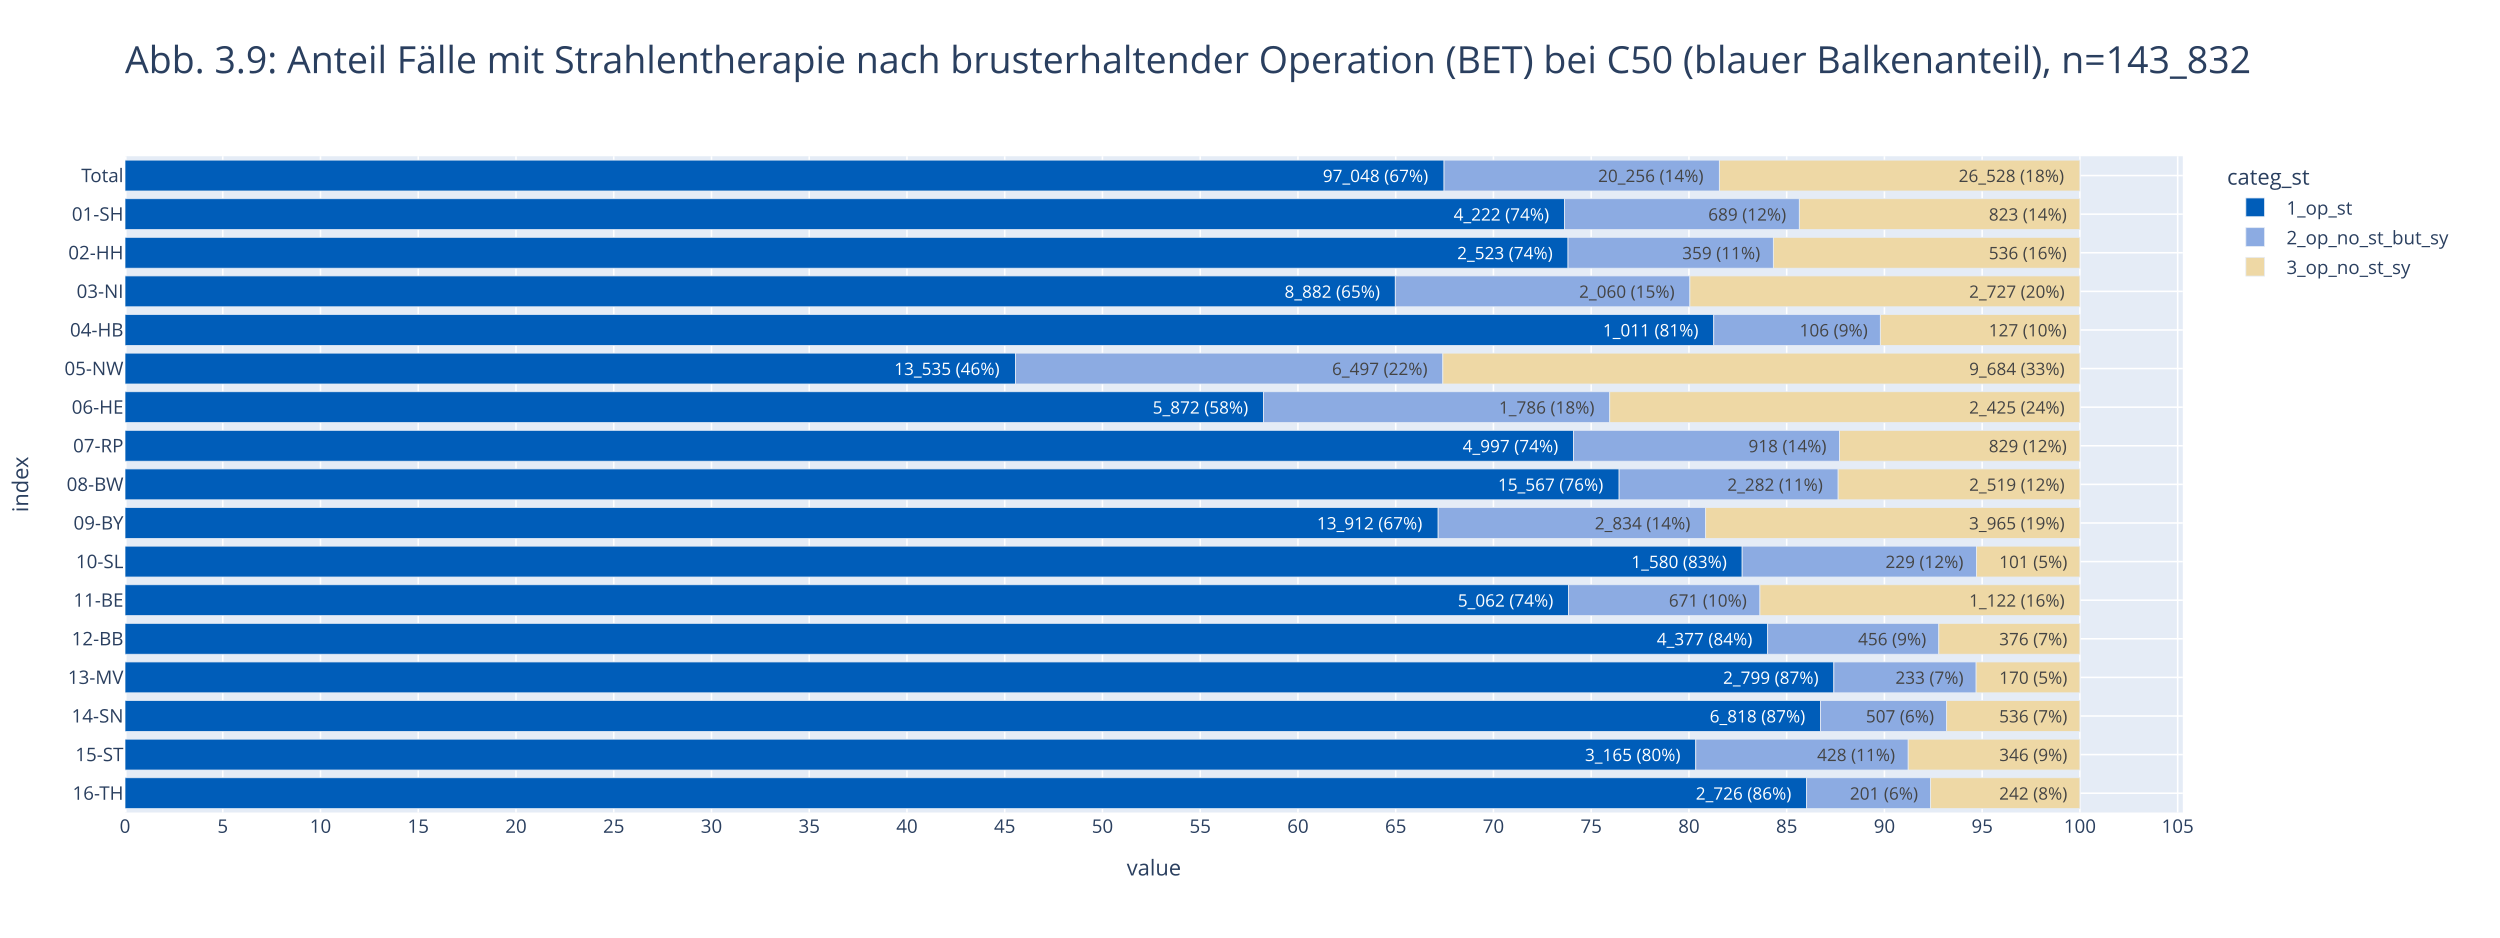
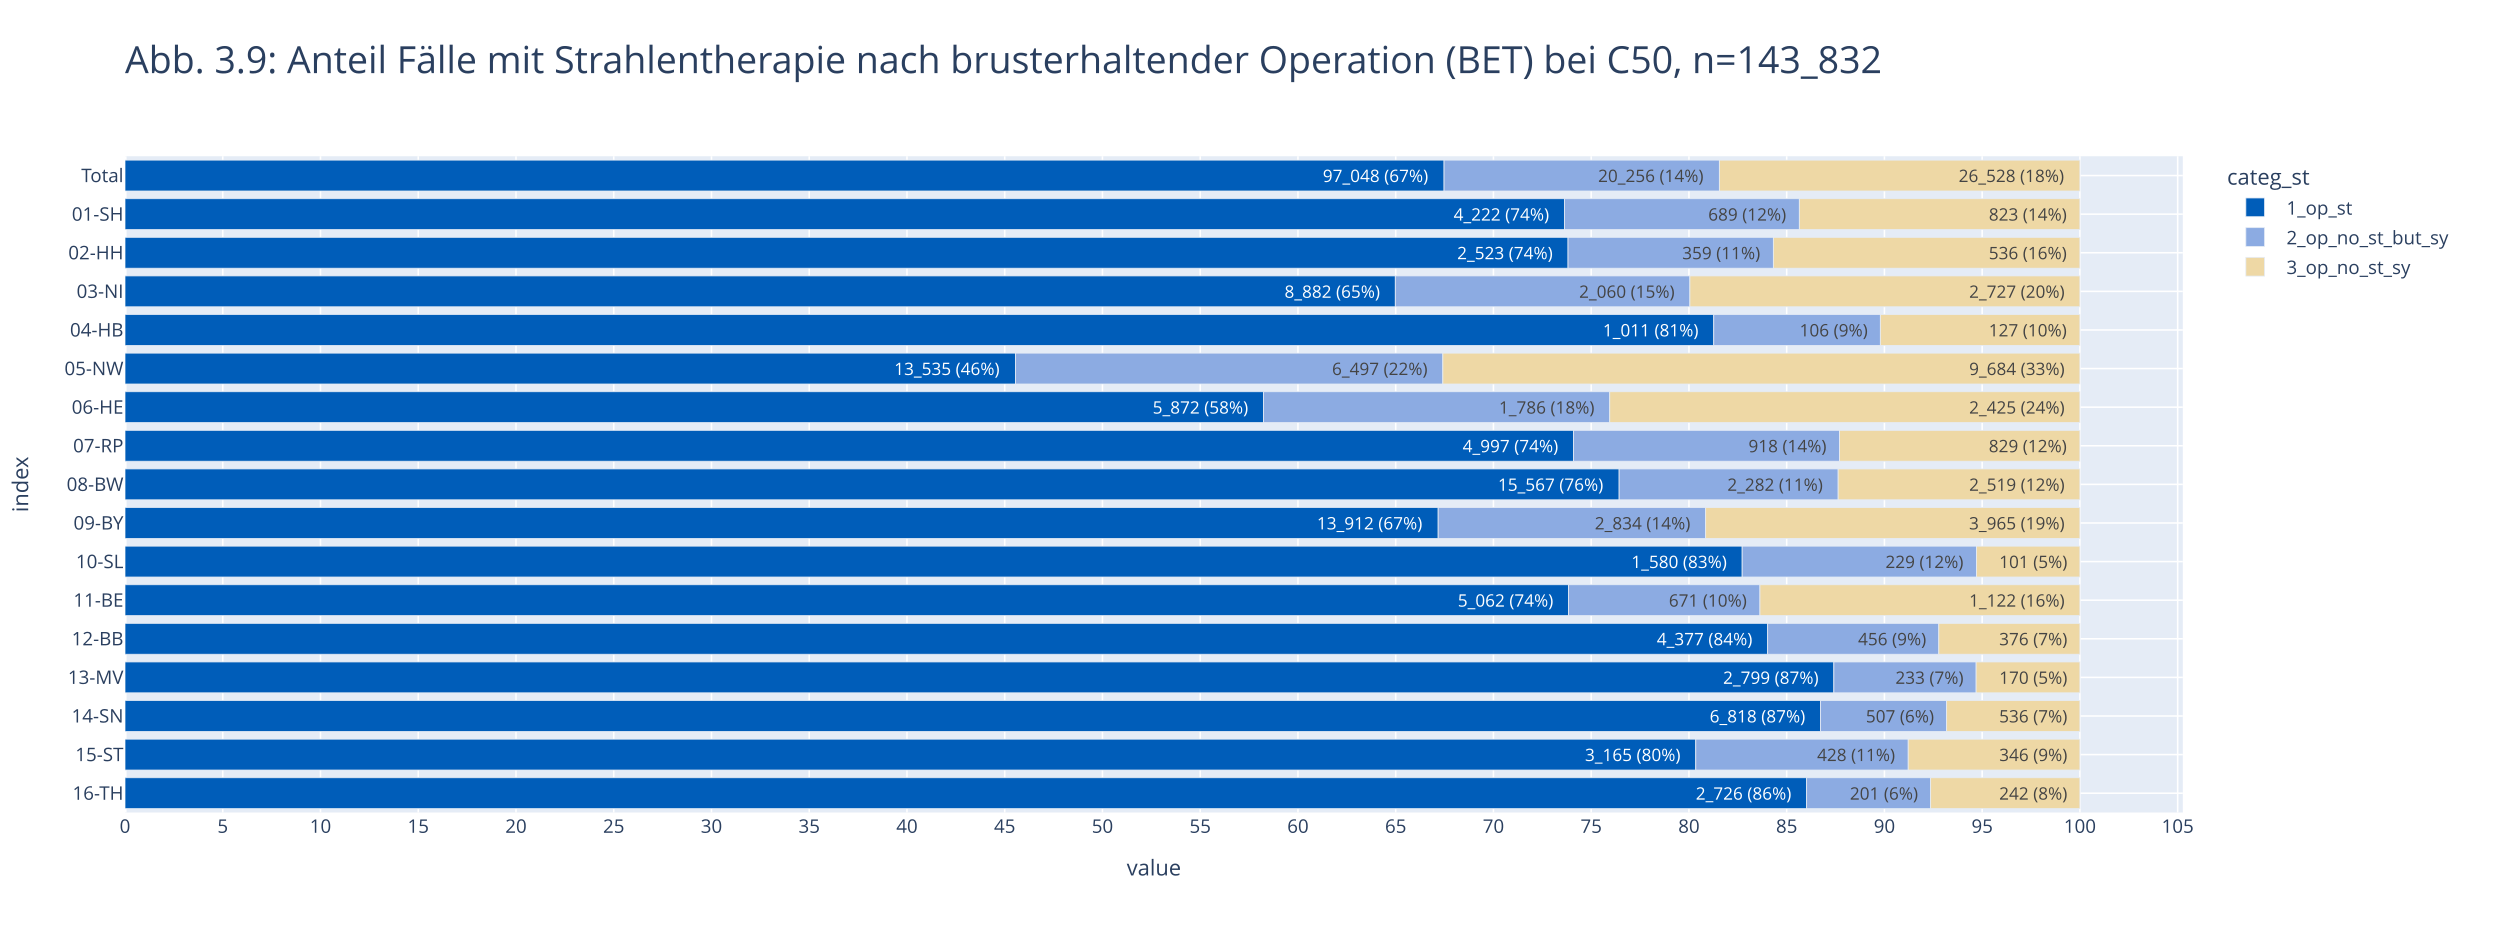
<svg xmlns="http://www.w3.org/2000/svg" class="main-svg" width="1600" height="600" style="" viewBox="0 0 1600 600">
  <rect x="0" y="0" width="1600" height="600" style="fill: rgb(255, 255, 255); fill-opacity: 1;" />
-   <defs id="defs-b7be01">
+   <defs id="defs-cc01ae">
    <g class="clips">
-       <clipPath id="clipb7be01xyplot" class="plotclip">
+       <clipPath id="clipcc01aexyplot" class="plotclip">
        <rect width="1317" height="420" />
      </clipPath>
-       <clipPath class="axesclip" id="clipb7be01x">
+       <clipPath class="axesclip" id="clipcc01aex">
        <rect x="80" y="0" width="1317" height="600" />
      </clipPath>
-       <clipPath class="axesclip" id="clipb7be01y">
+       <clipPath class="axesclip" id="clipcc01aey">
        <rect x="0" y="100" width="1600" height="420" />
      </clipPath>
-       <clipPath class="axesclip" id="clipb7be01xy">
+       <clipPath class="axesclip" id="clipcc01aexy">
        <rect x="80" y="100" width="1317" height="420" />
      </clipPath>
    </g>
    <g class="gradients" />
    <g class="patterns" />
  </defs>
  <g class="bglayer">
    <rect class="bg" x="80" y="100" width="1317" height="420" style="fill: rgb(229, 236, 246); fill-opacity: 1; stroke-width: 0;" />
  </g>
  <g class="layer-below">
    <g class="imagelayer" />
    <g class="shapelayer" />
  </g>
  <g class="cartesianlayer">
    <g class="subplot xy">
      <g class="layer-subplot">
        <g class="shapelayer" />
        <g class="imagelayer" />
      </g>
      <g class="minor-gridlayer">
        <g class="x" />
        <g class="y" />
      </g>
      <g class="gridlayer">
        <g class="x">
          <path class="xgrid crisp" transform="translate(142.56,0)" d="M0,100v420" style="stroke: rgb(255, 255, 255); stroke-opacity: 1; stroke-width: 1px;" />
          <path class="xgrid crisp" transform="translate(205.11,0)" d="M0,100v420" style="stroke: rgb(255, 255, 255); stroke-opacity: 1; stroke-width: 1px;" />
          <path class="xgrid crisp" transform="translate(267.67,0)" d="M0,100v420" style="stroke: rgb(255, 255, 255); stroke-opacity: 1; stroke-width: 1px;" />
          <path class="xgrid crisp" transform="translate(330.23,0)" d="M0,100v420" style="stroke: rgb(255, 255, 255); stroke-opacity: 1; stroke-width: 1px;" />
          <path class="xgrid crisp" transform="translate(392.79,0)" d="M0,100v420" style="stroke: rgb(255, 255, 255); stroke-opacity: 1; stroke-width: 1px;" />
          <path class="xgrid crisp" transform="translate(455.34,0)" d="M0,100v420" style="stroke: rgb(255, 255, 255); stroke-opacity: 1; stroke-width: 1px;" />
          <path class="xgrid crisp" transform="translate(517.9,0)" d="M0,100v420" style="stroke: rgb(255, 255, 255); stroke-opacity: 1; stroke-width: 1px;" />
          <path class="xgrid crisp" transform="translate(580.46,0)" d="M0,100v420" style="stroke: rgb(255, 255, 255); stroke-opacity: 1; stroke-width: 1px;" />
          <path class="xgrid crisp" transform="translate(643.02,0)" d="M0,100v420" style="stroke: rgb(255, 255, 255); stroke-opacity: 1; stroke-width: 1px;" />
          <path class="xgrid crisp" transform="translate(705.57,0)" d="M0,100v420" style="stroke: rgb(255, 255, 255); stroke-opacity: 1; stroke-width: 1px;" />
          <path class="xgrid crisp" transform="translate(768.13,0)" d="M0,100v420" style="stroke: rgb(255, 255, 255); stroke-opacity: 1; stroke-width: 1px;" />
          <path class="xgrid crisp" transform="translate(830.69,0)" d="M0,100v420" style="stroke: rgb(255, 255, 255); stroke-opacity: 1; stroke-width: 1px;" />
          <path class="xgrid crisp" transform="translate(893.25,0)" d="M0,100v420" style="stroke: rgb(255, 255, 255); stroke-opacity: 1; stroke-width: 1px;" />
          <path class="xgrid crisp" transform="translate(955.8,0)" d="M0,100v420" style="stroke: rgb(255, 255, 255); stroke-opacity: 1; stroke-width: 1px;" />
          <path class="xgrid crisp" transform="translate(1018.36,0)" d="M0,100v420" style="stroke: rgb(255, 255, 255); stroke-opacity: 1; stroke-width: 1px;" />
          <path class="xgrid crisp" transform="translate(1080.92,0)" d="M0,100v420" style="stroke: rgb(255, 255, 255); stroke-opacity: 1; stroke-width: 1px;" />
          <path class="xgrid crisp" transform="translate(1143.48,0)" d="M0,100v420" style="stroke: rgb(255, 255, 255); stroke-opacity: 1; stroke-width: 1px;" />
          <path class="xgrid crisp" transform="translate(1206.03,0)" d="M0,100v420" style="stroke: rgb(255, 255, 255); stroke-opacity: 1; stroke-width: 1px;" />
          <path class="xgrid crisp" transform="translate(1268.59,0)" d="M0,100v420" style="stroke: rgb(255, 255, 255); stroke-opacity: 1; stroke-width: 1px;" />
          <path class="xgrid crisp" transform="translate(1331.15,0)" d="M0,100v420" style="stroke: rgb(255, 255, 255); stroke-opacity: 1; stroke-width: 1px;" />
          <path class="xgrid crisp" transform="translate(1393.71,0)" d="M0,100v420" style="stroke: rgb(255, 255, 255); stroke-opacity: 1; stroke-width: 1px;" />
        </g>
        <g class="y">
          <path class="ygrid crisp" transform="translate(0,507.65)" d="M80,0h1317" style="stroke: rgb(255, 255, 255); stroke-opacity: 1; stroke-width: 1px;" />
          <path class="ygrid crisp" transform="translate(0,482.94)" d="M80,0h1317" style="stroke: rgb(255, 255, 255); stroke-opacity: 1; stroke-width: 1px;" />
          <path class="ygrid crisp" transform="translate(0,458.24)" d="M80,0h1317" style="stroke: rgb(255, 255, 255); stroke-opacity: 1; stroke-width: 1px;" />
          <path class="ygrid crisp" transform="translate(0,433.53)" d="M80,0h1317" style="stroke: rgb(255, 255, 255); stroke-opacity: 1; stroke-width: 1px;" />
          <path class="ygrid crisp" transform="translate(0,408.82)" d="M80,0h1317" style="stroke: rgb(255, 255, 255); stroke-opacity: 1; stroke-width: 1px;" />
          <path class="ygrid crisp" transform="translate(0,384.12)" d="M80,0h1317" style="stroke: rgb(255, 255, 255); stroke-opacity: 1; stroke-width: 1px;" />
          <path class="ygrid crisp" transform="translate(0,359.41)" d="M80,0h1317" style="stroke: rgb(255, 255, 255); stroke-opacity: 1; stroke-width: 1px;" />
          <path class="ygrid crisp" transform="translate(0,334.71)" d="M80,0h1317" style="stroke: rgb(255, 255, 255); stroke-opacity: 1; stroke-width: 1px;" />
          <path class="ygrid crisp" transform="translate(0,310)" d="M80,0h1317" style="stroke: rgb(255, 255, 255); stroke-opacity: 1; stroke-width: 1px;" />
          <path class="ygrid crisp" transform="translate(0,285.29)" d="M80,0h1317" style="stroke: rgb(255, 255, 255); stroke-opacity: 1; stroke-width: 1px;" />
          <path class="ygrid crisp" transform="translate(0,260.59)" d="M80,0h1317" style="stroke: rgb(255, 255, 255); stroke-opacity: 1; stroke-width: 1px;" />
          <path class="ygrid crisp" transform="translate(0,235.88)" d="M80,0h1317" style="stroke: rgb(255, 255, 255); stroke-opacity: 1; stroke-width: 1px;" />
          <path class="ygrid crisp" transform="translate(0,211.18)" d="M80,0h1317" style="stroke: rgb(255, 255, 255); stroke-opacity: 1; stroke-width: 1px;" />
          <path class="ygrid crisp" transform="translate(0,186.47)" d="M80,0h1317" style="stroke: rgb(255, 255, 255); stroke-opacity: 1; stroke-width: 1px;" />
          <path class="ygrid crisp" transform="translate(0,161.76)" d="M80,0h1317" style="stroke: rgb(255, 255, 255); stroke-opacity: 1; stroke-width: 1px;" />
          <path class="ygrid crisp" transform="translate(0,137.06)" d="M80,0h1317" style="stroke: rgb(255, 255, 255); stroke-opacity: 1; stroke-width: 1px;" />
          <path class="ygrid crisp" transform="translate(0,112.35)" d="M80,0h1317" style="stroke: rgb(255, 255, 255); stroke-opacity: 1; stroke-width: 1px;" />
        </g>
      </g>
      <g class="zerolinelayer">
        <path class="xzl zl crisp" transform="translate(80,0)" d="M0,100v420" style="stroke: rgb(255, 255, 255); stroke-opacity: 1; stroke-width: 2px;" />
      </g>
      <g class="layer-between">
        <g class="shapelayer" />
        <g class="imagelayer" />
      </g>
      <path class="xlines-below" />
      <path class="ylines-below" />
      <g class="overlines-below" />
      <g class="xaxislayer-below" />
      <g class="yaxislayer-below" />
      <g class="overaxes-below" />
      <g class="overplot">
-         <g class="xy" transform="translate(80,100)" clip-path="url(#clipb7be01xyplot)">
+         <g class="xy" transform="translate(80,100)" clip-path="url(#clipcc01aexyplot)">
          <g class="barlayer mlayer">
            <g class="trace bars" style="opacity: 1;">
              <g class="points">
                <g class="point">
                  <path d="M0,22.24V2.47H844.19V22.24Z" style="vector-effect: none; opacity: 1; stroke-width: 0.5px; fill: rgb(0, 93, 185); fill-opacity: 1; stroke: rgb(229, 236, 246); stroke-opacity: 1;" />
                  <text class="bartext bartext-inside" text-anchor="middle" data-notex="1" x="0" y="0" style="font-family: 'Open Sans', verdana, arial, sans-serif; font-size: 12px; fill: rgb(255, 255, 255); fill-opacity: 1; white-space: pre;" transform="translate(800.3103,16.486)scale(0.918)">97_048 (67%)</text>
                </g>
                <g class="point">
                  <path d="M0,46.94V27.18H921.23V46.94Z" style="vector-effect: none; opacity: 1; stroke-width: 0.5px; fill: rgb(0, 93, 185); fill-opacity: 1; stroke: rgb(229, 236, 246); stroke-opacity: 1;" />
                  <text class="bartext bartext-inside" text-anchor="middle" data-notex="1" x="0" y="0" style="font-family: 'Open Sans', verdana, arial, sans-serif; font-size: 12px; fill: rgb(255, 255, 255); fill-opacity: 1; white-space: pre;" transform="translate(880.8773,41.188)scale(0.9173333)">4_222 (74%)</text>
                </g>
                <g class="point">
                  <path d="M0,71.65V51.88H923.54V71.65Z" style="vector-effect: none; opacity: 1; stroke-width: 0.5px; fill: rgb(0, 93, 185); fill-opacity: 1; stroke: rgb(229, 236, 246); stroke-opacity: 1;" />
                  <text class="bartext bartext-inside" text-anchor="middle" data-notex="1" x="0" y="0" style="font-family: 'Open Sans', verdana, arial, sans-serif; font-size: 12px; fill: rgb(255, 255, 255); fill-opacity: 1; white-space: pre;" transform="translate(883.1602,65.896)scale(0.918)">2_523 (74%)</text>
                </g>
                <g class="point">
                  <path d="M0,96.35V76.59H812.99V96.35Z" style="vector-effect: none; opacity: 1; stroke-width: 0.5px; fill: rgb(0, 93, 185); fill-opacity: 1; stroke: rgb(229, 236, 246); stroke-opacity: 1;" />
                  <text class="bartext bartext-inside" text-anchor="middle" data-notex="1" x="0" y="0" style="font-family: 'Open Sans', verdana, arial, sans-serif; font-size: 12px; fill: rgb(255, 255, 255); fill-opacity: 1; white-space: pre;" transform="translate(772.6373,90.598)scale(0.9173333)">8_882 (65%)</text>
                </g>
                <g class="point">
                  <path d="M0,121.06V101.29H1016.81V121.06Z" style="vector-effect: none; opacity: 1; stroke-width: 0.5px; fill: rgb(0, 93, 185); fill-opacity: 1; stroke: rgb(229, 236, 246); stroke-opacity: 1;" />
                  <text class="bartext bartext-inside" text-anchor="middle" data-notex="1" x="0" y="0" style="font-family: 'Open Sans', verdana, arial, sans-serif; font-size: 12px; fill: rgb(255, 255, 255); fill-opacity: 1; white-space: pre;" transform="translate(976.4302,115.306)scale(0.918)">1_011 (81%)</text>
                </g>
                <g class="point">
                  <path d="M0,145.76V126H569.87V145.76Z" style="vector-effect: none; opacity: 1; stroke-width: 0.5px; fill: rgb(0, 93, 185); fill-opacity: 1; stroke: rgb(229, 236, 246); stroke-opacity: 1;" />
                  <text class="bartext bartext-inside" text-anchor="middle" data-notex="1" x="0" y="0" style="font-family: 'Open Sans', verdana, arial, sans-serif; font-size: 12px; fill: rgb(255, 255, 255); fill-opacity: 1; white-space: pre;" transform="translate(526.02,140.008)scale(0.9173333)">13_535 (46%)</text>
                </g>
                <g class="point">
                  <path d="M0,170.47V150.71H728.63V170.47Z" style="vector-effect: none; opacity: 1; stroke-width: 0.5px; fill: rgb(0, 93, 185); fill-opacity: 1; stroke: rgb(229, 236, 246); stroke-opacity: 1;" />
                  <text class="bartext bartext-inside" text-anchor="middle" data-notex="1" x="0" y="0" style="font-family: 'Open Sans', verdana, arial, sans-serif; font-size: 12px; fill: rgb(255, 255, 255); fill-opacity: 1; white-space: pre;" transform="translate(688.2773,164.718)scale(0.9173333)">5_872 (58%)</text>
                </g>
                <g class="point">
                  <path d="M0,195.18V175.41H927.05V195.18Z" style="vector-effect: none; opacity: 1; stroke-width: 0.5px; fill: rgb(0, 93, 185); fill-opacity: 1; stroke: rgb(229, 236, 246); stroke-opacity: 1;" />
                  <text class="bartext bartext-inside" text-anchor="middle" data-notex="1" x="0" y="0" style="font-family: 'Open Sans', verdana, arial, sans-serif; font-size: 12px; fill: rgb(255, 255, 255); fill-opacity: 1; white-space: pre;" transform="translate(886.6702,189.426)scale(0.918)">4_997 (74%)</text>
                </g>
                <g class="point">
                  <path d="M0,219.88V200.12H956.24V219.88Z" style="vector-effect: none; opacity: 1; stroke-width: 0.5px; fill: rgb(0, 93, 185); fill-opacity: 1; stroke: rgb(229, 236, 246); stroke-opacity: 1;" />
                  <text class="bartext bartext-inside" text-anchor="middle" data-notex="1" x="0" y="0" style="font-family: 'Open Sans', verdana, arial, sans-serif; font-size: 12px; fill: rgb(255, 255, 255); fill-opacity: 1; white-space: pre;" transform="translate(912.39,214.128)scale(0.9173333)">15_567 (76%)</text>
                </g>
                <g class="point">
                  <path d="M0,244.59V224.82H840.42V244.59Z" style="vector-effect: none; opacity: 1; stroke-width: 0.5px; fill: rgb(0, 93, 185); fill-opacity: 1; stroke: rgb(229, 236, 246); stroke-opacity: 1;" />
                  <text class="bartext bartext-inside" text-anchor="middle" data-notex="1" x="0" y="0" style="font-family: 'Open Sans', verdana, arial, sans-serif; font-size: 12px; fill: rgb(255, 255, 255); fill-opacity: 1; white-space: pre;" transform="translate(796.5403,238.836)scale(0.918)">13_912 (67%)</text>
                </g>
                <g class="point">
                  <path d="M0,269.29V249.53H1034.98V269.29Z" style="vector-effect: none; opacity: 1; stroke-width: 0.5px; fill: rgb(0, 93, 185); fill-opacity: 1; stroke: rgb(229, 236, 246); stroke-opacity: 1;" />
                  <text class="bartext bartext-inside" text-anchor="middle" data-notex="1" x="0" y="0" style="font-family: 'Open Sans', verdana, arial, sans-serif; font-size: 12px; fill: rgb(255, 255, 255); fill-opacity: 1; white-space: pre;" transform="translate(994.6273,263.538)scale(0.9173333)">1_580 (83%)</text>
                </g>
                <g class="point">
                  <path d="M0,294V274.24H923.9V294Z" style="vector-effect: none; opacity: 1; stroke-width: 0.5px; fill: rgb(0, 93, 185); fill-opacity: 1; stroke: rgb(229, 236, 246); stroke-opacity: 1;" />
                  <text class="bartext bartext-inside" text-anchor="middle" data-notex="1" x="0" y="0" style="font-family: 'Open Sans', verdana, arial, sans-serif; font-size: 12px; fill: rgb(255, 255, 255); fill-opacity: 1; white-space: pre;" transform="translate(883.5473,288.248)scale(0.9173333)">5_062 (74%)</text>
                </g>
                <g class="point">
                  <path d="M0,318.71V298.94H1051.31V318.71Z" style="vector-effect: none; opacity: 1; stroke-width: 0.5px; fill: rgb(0, 93, 185); fill-opacity: 1; stroke: rgb(229, 236, 246); stroke-opacity: 1;" />
                  <text class="bartext bartext-inside" text-anchor="middle" data-notex="1" x="0" y="0" style="font-family: 'Open Sans', verdana, arial, sans-serif; font-size: 12px; fill: rgb(255, 255, 255); fill-opacity: 1; white-space: pre;" transform="translate(1010.93,312.956)scale(0.918)">4_377 (84%)</text>
                </g>
                <g class="point">
                  <path d="M0,343.41V323.65H1093.68V343.41Z" style="vector-effect: none; opacity: 1; stroke-width: 0.5px; fill: rgb(0, 93, 185); fill-opacity: 1; stroke: rgb(229, 236, 246); stroke-opacity: 1;" />
                  <text class="bartext bartext-inside" text-anchor="middle" data-notex="1" x="0" y="0" style="font-family: 'Open Sans', verdana, arial, sans-serif; font-size: 12px; fill: rgb(255, 255, 255); fill-opacity: 1; white-space: pre;" transform="translate(1053.327,337.658)scale(0.9173333)">2_799 (87%)</text>
                </g>
                <g class="point">
                  <path d="M0,368.12V348.35H1085.15V368.12Z" style="vector-effect: none; opacity: 1; stroke-width: 0.5px; fill: rgb(0, 93, 185); fill-opacity: 1; stroke: rgb(229, 236, 246); stroke-opacity: 1;" />
                  <text class="bartext bartext-inside" text-anchor="middle" data-notex="1" x="0" y="0" style="font-family: 'Open Sans', verdana, arial, sans-serif; font-size: 12px; fill: rgb(255, 255, 255); fill-opacity: 1; white-space: pre;" transform="translate(1044.77,362.366)scale(0.918)">6_818 (87%)</text>
                </g>
                <g class="point">
                  <path d="M0,392.82V373.06H1005.3V392.82Z" style="vector-effect: none; opacity: 1; stroke-width: 0.5px; fill: rgb(0, 93, 185); fill-opacity: 1; stroke: rgb(229, 236, 246); stroke-opacity: 1;" />
                  <text class="bartext bartext-inside" text-anchor="middle" data-notex="1" x="0" y="0" style="font-family: 'Open Sans', verdana, arial, sans-serif; font-size: 12px; fill: rgb(255, 255, 255); fill-opacity: 1; white-space: pre;" transform="translate(964.9473,387.068)scale(0.9173333)">3_165 (80%)</text>
                </g>
                <g class="point">
                  <path d="M0,417.53V397.76H1076.25V417.53Z" style="vector-effect: none; opacity: 1; stroke-width: 0.5px; fill: rgb(0, 93, 185); fill-opacity: 1; stroke: rgb(229, 236, 246); stroke-opacity: 1;" />
                  <text class="bartext bartext-inside" text-anchor="middle" data-notex="1" x="0" y="0" style="font-family: 'Open Sans', verdana, arial, sans-serif; font-size: 12px; fill: rgb(255, 255, 255); fill-opacity: 1; white-space: pre;" transform="translate(1035.87,411.776)scale(0.918)">2_726 (86%)</text>
                </g>
              </g>
            </g>
            <g class="trace bars" style="opacity: 1;">
              <g class="points">
                <g class="point">
                  <path d="M844.19,22.24V2.47H1020.39V22.24Z" style="vector-effect: none; opacity: 1; stroke-width: 0.5px; fill: rgb(140, 171, 226); fill-opacity: 1; stroke: rgb(229, 236, 246); stroke-opacity: 1;" />
                  <text class="bartext bartext-inside" text-anchor="middle" data-notex="1" x="0" y="0" style="font-family: 'Open Sans', verdana, arial, sans-serif; font-size: 12px; fill: rgb(68, 68, 68); fill-opacity: 1; white-space: pre;" transform="translate(976.5103,16.486)scale(0.918)">20_256 (14%)</text>
                </g>
                <g class="point">
                  <path d="M921.23,46.94V27.18H1071.57V46.94Z" style="vector-effect: none; opacity: 1; stroke-width: 0.5px; fill: rgb(140, 171, 226); fill-opacity: 1; stroke: rgb(229, 236, 246); stroke-opacity: 1;" />
                  <text class="bartext bartext-inside" text-anchor="middle" data-notex="1" x="0" y="0" style="font-family: 'Open Sans', verdana, arial, sans-serif; font-size: 12px; fill: rgb(68, 68, 68); fill-opacity: 1; white-space: pre;" transform="translate(1038.212,41.188)scale(0.9173333)">689 (12%)</text>
                </g>
                <g class="point">
                  <path d="M923.54,71.65V51.88H1054.95V71.65Z" style="vector-effect: none; opacity: 1; stroke-width: 0.5px; fill: rgb(140, 171, 226); fill-opacity: 1; stroke: rgb(229, 236, 246); stroke-opacity: 1;" />
                  <text class="bartext bartext-inside" text-anchor="middle" data-notex="1" x="0" y="0" style="font-family: 'Open Sans', verdana, arial, sans-serif; font-size: 12px; fill: rgb(68, 68, 68); fill-opacity: 1; white-space: pre;" transform="translate(1021.57,65.896)scale(0.918)">359 (11%)</text>
                </g>
                <g class="point">
                  <path d="M812.99,96.35V76.59H1001.54V96.35Z" style="vector-effect: none; opacity: 1; stroke-width: 0.5px; fill: rgb(140, 171, 226); fill-opacity: 1; stroke: rgb(229, 236, 246); stroke-opacity: 1;" />
                  <text class="bartext bartext-inside" text-anchor="middle" data-notex="1" x="0" y="0" style="font-family: 'Open Sans', verdana, arial, sans-serif; font-size: 12px; fill: rgb(68, 68, 68); fill-opacity: 1; white-space: pre;" transform="translate(961.1873,90.598)scale(0.9173333)">2_060 (15%)</text>
                </g>
                <g class="point">
                  <path d="M1016.81,121.06V101.29H1123.42V121.06Z" style="vector-effect: none; opacity: 1; stroke-width: 0.5px; fill: rgb(140, 171, 226); fill-opacity: 1; stroke: rgb(229, 236, 246); stroke-opacity: 1;" />
                  <text class="bartext bartext-inside" text-anchor="middle" data-notex="1" x="0" y="0" style="font-family: 'Open Sans', verdana, arial, sans-serif; font-size: 12px; fill: rgb(68, 68, 68); fill-opacity: 1; white-space: pre;" transform="translate(1093.547,115.306)scale(0.918)">106 (9%)</text>
                </g>
                <g class="point">
                  <path d="M569.87,145.76V126H843.42V145.76Z" style="vector-effect: none; opacity: 1; stroke-width: 0.5px; fill: rgb(140, 171, 226); fill-opacity: 1; stroke: rgb(229, 236, 246); stroke-opacity: 1;" />
                  <text class="bartext bartext-inside" text-anchor="middle" data-notex="1" x="0" y="0" style="font-family: 'Open Sans', verdana, arial, sans-serif; font-size: 12px; fill: rgb(68, 68, 68); fill-opacity: 1; white-space: pre;" transform="translate(803.0673,140.008)scale(0.9173333)">6_497 (22%)</text>
                </g>
                <g class="point">
                  <path d="M728.63,170.47V150.71H950.24V170.47Z" style="vector-effect: none; opacity: 1; stroke-width: 0.5px; fill: rgb(140, 171, 226); fill-opacity: 1; stroke: rgb(229, 236, 246); stroke-opacity: 1;" />
                  <text class="bartext bartext-inside" text-anchor="middle" data-notex="1" x="0" y="0" style="font-family: 'Open Sans', verdana, arial, sans-serif; font-size: 12px; fill: rgb(68, 68, 68); fill-opacity: 1; white-space: pre;" transform="translate(909.8873,164.718)scale(0.9173333)">1_786 (18%)</text>
                </g>
                <g class="point">
                  <path d="M927.05,195.18V175.41H1097.35V195.18Z" style="vector-effect: none; opacity: 1; stroke-width: 0.5px; fill: rgb(140, 171, 226); fill-opacity: 1; stroke: rgb(229, 236, 246); stroke-opacity: 1;" />
                  <text class="bartext bartext-inside" text-anchor="middle" data-notex="1" x="0" y="0" style="font-family: 'Open Sans', verdana, arial, sans-serif; font-size: 12px; fill: rgb(68, 68, 68); fill-opacity: 1; white-space: pre;" transform="translate(1063.97,189.426)scale(0.918)">918 (14%)</text>
                </g>
                <g class="point">
                  <path d="M956.24,219.88V200.12H1096.41V219.88Z" style="vector-effect: none; opacity: 1; stroke-width: 0.5px; fill: rgb(140, 171, 226); fill-opacity: 1; stroke: rgb(229, 236, 246); stroke-opacity: 1;" />
                  <text class="bartext bartext-inside" text-anchor="middle" data-notex="1" x="0" y="0" style="font-family: 'Open Sans', verdana, arial, sans-serif; font-size: 12px; fill: rgb(68, 68, 68); fill-opacity: 1; white-space: pre;" transform="translate(1056.057,214.128)scale(0.9173333)">2_282 (11%)</text>
                </g>
                <g class="point">
                  <path d="M840.42,244.59V224.82H1011.62V244.59Z" style="vector-effect: none; opacity: 1; stroke-width: 0.5px; fill: rgb(140, 171, 226); fill-opacity: 1; stroke: rgb(229, 236, 246); stroke-opacity: 1;" />
                  <text class="bartext bartext-inside" text-anchor="middle" data-notex="1" x="0" y="0" style="font-family: 'Open Sans', verdana, arial, sans-serif; font-size: 12px; fill: rgb(68, 68, 68); fill-opacity: 1; white-space: pre;" transform="translate(971.2402,238.836)scale(0.918)">2_834 (14%)</text>
                </g>
                <g class="point">
                  <path d="M1034.98,269.29V249.53H1184.99V269.29Z" style="vector-effect: none; opacity: 1; stroke-width: 0.5px; fill: rgb(140, 171, 226); fill-opacity: 1; stroke: rgb(229, 236, 246); stroke-opacity: 1;" />
                  <text class="bartext bartext-inside" text-anchor="middle" data-notex="1" x="0" y="0" style="font-family: 'Open Sans', verdana, arial, sans-serif; font-size: 12px; fill: rgb(68, 68, 68); fill-opacity: 1; white-space: pre;" transform="translate(1151.632,263.538)scale(0.9173333)">229 (12%)</text>
                </g>
                <g class="point">
                  <path d="M923.9,294V274.24H1046.37V294Z" style="vector-effect: none; opacity: 1; stroke-width: 0.5px; fill: rgb(140, 171, 226); fill-opacity: 1; stroke: rgb(229, 236, 246); stroke-opacity: 1;" />
                  <text class="bartext bartext-inside" text-anchor="middle" data-notex="1" x="0" y="0" style="font-family: 'Open Sans', verdana, arial, sans-serif; font-size: 12px; fill: rgb(68, 68, 68); fill-opacity: 1; white-space: pre;" transform="translate(1013.012,288.248)scale(0.9173333)">671 (10%)</text>
                </g>
                <g class="point">
                  <path d="M1051.31,318.71V298.94H1160.84V318.71Z" style="vector-effect: none; opacity: 1; stroke-width: 0.5px; fill: rgb(140, 171, 226); fill-opacity: 1; stroke: rgb(229, 236, 246); stroke-opacity: 1;" />
                  <text class="bartext bartext-inside" text-anchor="middle" data-notex="1" x="0" y="0" style="font-family: 'Open Sans', verdana, arial, sans-serif; font-size: 12px; fill: rgb(68, 68, 68); fill-opacity: 1; white-space: pre;" transform="translate(1130.967,312.956)scale(0.918)">456 (9%)</text>
                </g>
                <g class="point">
                  <path d="M1093.68,343.41V323.65H1184.72V343.41Z" style="vector-effect: none; opacity: 1; stroke-width: 0.5px; fill: rgb(140, 171, 226); fill-opacity: 1; stroke: rgb(229, 236, 246); stroke-opacity: 1;" />
                  <text class="bartext bartext-inside" text-anchor="middle" data-notex="1" x="0" y="0" style="font-family: 'Open Sans', verdana, arial, sans-serif; font-size: 12px; fill: rgb(68, 68, 68); fill-opacity: 1; white-space: pre;" transform="translate(1154.866,337.658)scale(0.9173333)">233 (7%)</text>
                </g>
                <g class="point">
                  <path d="M1085.15,368.12V348.35H1165.84V368.12Z" style="vector-effect: none; opacity: 1; stroke-width: 0.5px; fill: rgb(140, 171, 226); fill-opacity: 1; stroke: rgb(229, 236, 246); stroke-opacity: 1;" />
                  <text class="bartext bartext-inside" text-anchor="middle" data-notex="1" x="0" y="0" style="font-family: 'Open Sans', verdana, arial, sans-serif; font-size: 12px; fill: rgb(68, 68, 68); fill-opacity: 1; white-space: pre;" transform="translate(1135.967,362.366)scale(0.918)">507 (6%)</text>
                </g>
                <g class="point">
                  <path d="M1005.3,392.82V373.06H1141.25V392.82Z" style="vector-effect: none; opacity: 1; stroke-width: 0.5px; fill: rgb(140, 171, 226); fill-opacity: 1; stroke: rgb(229, 236, 246); stroke-opacity: 1;" />
                  <text class="bartext bartext-inside" text-anchor="middle" data-notex="1" x="0" y="0" style="font-family: 'Open Sans', verdana, arial, sans-serif; font-size: 12px; fill: rgb(68, 68, 68); fill-opacity: 1; white-space: pre;" transform="translate(1107.892,387.068)scale(0.9173333)">428 (11%)</text>
                </g>
                <g class="point">
                  <path d="M1076.25,417.53V397.76H1155.61V417.53Z" style="vector-effect: none; opacity: 1; stroke-width: 0.5px; fill: rgb(140, 171, 226); fill-opacity: 1; stroke: rgb(229, 236, 246); stroke-opacity: 1;" />
                  <text class="bartext bartext-inside" text-anchor="middle" data-notex="1" x="0" y="0" style="font-family: 'Open Sans', verdana, arial, sans-serif; font-size: 12px; fill: rgb(68, 68, 68); fill-opacity: 1; white-space: pre;" transform="translate(1125.737,411.776)scale(0.918)">201 (6%)</text>
                </g>
              </g>
            </g>
            <g class="trace bars" style="opacity: 1;">
              <g class="points">
                <g class="point">
                  <path d="M1020.39,22.24V2.47H1251.15V22.24Z" style="vector-effect: none; opacity: 1; stroke-width: 0.5px; fill: rgb(238, 216, 165); fill-opacity: 1; stroke: rgb(229, 236, 246); stroke-opacity: 1;" />
                  <text class="bartext bartext-inside" text-anchor="middle" data-notex="1" x="0" y="0" style="font-family: 'Open Sans', verdana, arial, sans-serif; font-size: 12px; fill: rgb(68, 68, 68); fill-opacity: 1; white-space: pre;" transform="translate(1207.27,16.486)scale(0.918)">26_528 (18%)</text>
                </g>
                <g class="point">
                  <path d="M1071.57,46.94V27.18H1251.15V46.94Z" style="vector-effect: none; opacity: 1; stroke-width: 0.5px; fill: rgb(238, 216, 165); fill-opacity: 1; stroke: rgb(229, 236, 246); stroke-opacity: 1;" />
                  <text class="bartext bartext-inside" text-anchor="middle" data-notex="1" x="0" y="0" style="font-family: 'Open Sans', verdana, arial, sans-serif; font-size: 12px; fill: rgb(68, 68, 68); fill-opacity: 1; white-space: pre;" transform="translate(1217.792,41.188)scale(0.9173333)">823 (14%)</text>
                </g>
                <g class="point">
                  <path d="M1054.95,71.65V51.88H1251.15V71.65Z" style="vector-effect: none; opacity: 1; stroke-width: 0.5px; fill: rgb(238, 216, 165); fill-opacity: 1; stroke: rgb(229, 236, 246); stroke-opacity: 1;" />
                  <text class="bartext bartext-inside" text-anchor="middle" data-notex="1" x="0" y="0" style="font-family: 'Open Sans', verdana, arial, sans-serif; font-size: 12px; fill: rgb(68, 68, 68); fill-opacity: 1; white-space: pre;" transform="translate(1217.77,65.896)scale(0.918)">536 (16%)</text>
                </g>
                <g class="point">
                  <path d="M1001.54,96.35V76.59H1251.15V96.35Z" style="vector-effect: none; opacity: 1; stroke-width: 0.5px; fill: rgb(238, 216, 165); fill-opacity: 1; stroke: rgb(229, 236, 246); stroke-opacity: 1;" />
                  <text class="bartext bartext-inside" text-anchor="middle" data-notex="1" x="0" y="0" style="font-family: 'Open Sans', verdana, arial, sans-serif; font-size: 12px; fill: rgb(68, 68, 68); fill-opacity: 1; white-space: pre;" transform="translate(1210.797,90.598)scale(0.9173333)">2_727 (20%)</text>
                </g>
                <g class="point">
                  <path d="M1123.42,121.06V101.29H1251.15V121.06Z" style="vector-effect: none; opacity: 1; stroke-width: 0.5px; fill: rgb(238, 216, 165); fill-opacity: 1; stroke: rgb(229, 236, 246); stroke-opacity: 1;" />
                  <text class="bartext bartext-inside" text-anchor="middle" data-notex="1" x="0" y="0" style="font-family: 'Open Sans', verdana, arial, sans-serif; font-size: 12px; fill: rgb(68, 68, 68); fill-opacity: 1; white-space: pre;" transform="translate(1217.77,115.306)scale(0.918)">127 (10%)</text>
                </g>
                <g class="point">
                  <path d="M843.42,145.76V126H1251.15V145.76Z" style="vector-effect: none; opacity: 1; stroke-width: 0.5px; fill: rgb(238, 216, 165); fill-opacity: 1; stroke: rgb(229, 236, 246); stroke-opacity: 1;" />
                  <text class="bartext bartext-inside" text-anchor="middle" data-notex="1" x="0" y="0" style="font-family: 'Open Sans', verdana, arial, sans-serif; font-size: 12px; fill: rgb(68, 68, 68); fill-opacity: 1; white-space: pre;" transform="translate(1210.797,140.008)scale(0.9173333)">9_684 (33%)</text>
                </g>
                <g class="point">
                  <path d="M950.24,170.47V150.71H1251.15V170.47Z" style="vector-effect: none; opacity: 1; stroke-width: 0.5px; fill: rgb(238, 216, 165); fill-opacity: 1; stroke: rgb(229, 236, 246); stroke-opacity: 1;" />
                  <text class="bartext bartext-inside" text-anchor="middle" data-notex="1" x="0" y="0" style="font-family: 'Open Sans', verdana, arial, sans-serif; font-size: 12px; fill: rgb(68, 68, 68); fill-opacity: 1; white-space: pre;" transform="translate(1210.797,164.718)scale(0.9173333)">2_425 (24%)</text>
                </g>
                <g class="point">
                  <path d="M1097.35,195.18V175.41H1251.15V195.18Z" style="vector-effect: none; opacity: 1; stroke-width: 0.5px; fill: rgb(238, 216, 165); fill-opacity: 1; stroke: rgb(229, 236, 246); stroke-opacity: 1;" />
                  <text class="bartext bartext-inside" text-anchor="middle" data-notex="1" x="0" y="0" style="font-family: 'Open Sans', verdana, arial, sans-serif; font-size: 12px; fill: rgb(68, 68, 68); fill-opacity: 1; white-space: pre;" transform="translate(1217.77,189.426)scale(0.918)">829 (12%)</text>
                </g>
                <g class="point">
                  <path d="M1096.41,219.88V200.12H1251.15V219.88Z" style="vector-effect: none; opacity: 1; stroke-width: 0.5px; fill: rgb(238, 216, 165); fill-opacity: 1; stroke: rgb(229, 236, 246); stroke-opacity: 1;" />
                  <text class="bartext bartext-inside" text-anchor="middle" data-notex="1" x="0" y="0" style="font-family: 'Open Sans', verdana, arial, sans-serif; font-size: 12px; fill: rgb(68, 68, 68); fill-opacity: 1; white-space: pre;" transform="translate(1210.797,214.128)scale(0.9173333)">2_519 (12%)</text>
                </g>
                <g class="point">
                  <path d="M1011.62,244.59V224.82H1251.15V244.59Z" style="vector-effect: none; opacity: 1; stroke-width: 0.5px; fill: rgb(238, 216, 165); fill-opacity: 1; stroke: rgb(229, 236, 246); stroke-opacity: 1;" />
                  <text class="bartext bartext-inside" text-anchor="middle" data-notex="1" x="0" y="0" style="font-family: 'Open Sans', verdana, arial, sans-serif; font-size: 12px; fill: rgb(68, 68, 68); fill-opacity: 1; white-space: pre;" transform="translate(1210.77,238.836)scale(0.918)">3_965 (19%)</text>
                </g>
                <g class="point">
                  <path d="M1184.99,269.29V249.53H1251.15V269.29Z" style="vector-effect: none; opacity: 1; stroke-width: 0.5px; fill: rgb(238, 216, 165); fill-opacity: 1; stroke: rgb(229, 236, 246); stroke-opacity: 1;" />
                  <text class="bartext bartext-inside" text-anchor="middle" data-notex="1" x="0" y="0" style="font-family: 'Open Sans', verdana, arial, sans-serif; font-size: 12px; fill: rgb(68, 68, 68); fill-opacity: 1; white-space: pre;" transform="translate(1221.297,263.538)scale(0.9173333)">101 (5%)</text>
                </g>
                <g class="point">
                  <path d="M1046.37,294V274.24H1251.15V294Z" style="vector-effect: none; opacity: 1; stroke-width: 0.5px; fill: rgb(238, 216, 165); fill-opacity: 1; stroke: rgb(229, 236, 246); stroke-opacity: 1;" />
                  <text class="bartext bartext-inside" text-anchor="middle" data-notex="1" x="0" y="0" style="font-family: 'Open Sans', verdana, arial, sans-serif; font-size: 12px; fill: rgb(68, 68, 68); fill-opacity: 1; white-space: pre;" transform="translate(1210.797,288.248)scale(0.9173333)">1_122 (16%)</text>
                </g>
                <g class="point">
                  <path d="M1160.84,318.71V298.94H1251.15V318.71Z" style="vector-effect: none; opacity: 1; stroke-width: 0.5px; fill: rgb(238, 216, 165); fill-opacity: 1; stroke: rgb(229, 236, 246); stroke-opacity: 1;" />
                  <text class="bartext bartext-inside" text-anchor="middle" data-notex="1" x="0" y="0" style="font-family: 'Open Sans', verdana, arial, sans-serif; font-size: 12px; fill: rgb(68, 68, 68); fill-opacity: 1; white-space: pre;" transform="translate(1221.277,312.956)scale(0.918)">376 (7%)</text>
                </g>
                <g class="point">
                  <path d="M1184.72,343.41V323.65H1251.15V343.41Z" style="vector-effect: none; opacity: 1; stroke-width: 0.5px; fill: rgb(238, 216, 165); fill-opacity: 1; stroke: rgb(229, 236, 246); stroke-opacity: 1;" />
                  <text class="bartext bartext-inside" text-anchor="middle" data-notex="1" x="0" y="0" style="font-family: 'Open Sans', verdana, arial, sans-serif; font-size: 12px; fill: rgb(68, 68, 68); fill-opacity: 1; white-space: pre;" transform="translate(1221.296,337.658)scale(0.9173333)">170 (5%)</text>
                </g>
                <g class="point">
                  <path d="M1165.84,368.12V348.35H1251.15V368.12Z" style="vector-effect: none; opacity: 1; stroke-width: 0.5px; fill: rgb(238, 216, 165); fill-opacity: 1; stroke: rgb(229, 236, 246); stroke-opacity: 1;" />
                  <text class="bartext bartext-inside" text-anchor="middle" data-notex="1" x="0" y="0" style="font-family: 'Open Sans', verdana, arial, sans-serif; font-size: 12px; fill: rgb(68, 68, 68); fill-opacity: 1; white-space: pre;" transform="translate(1221.277,362.366)scale(0.918)">536 (7%)</text>
                </g>
                <g class="point">
                  <path d="M1141.25,392.82V373.06H1251.15V392.82Z" style="vector-effect: none; opacity: 1; stroke-width: 0.5px; fill: rgb(238, 216, 165); fill-opacity: 1; stroke: rgb(229, 236, 246); stroke-opacity: 1;" />
                  <text class="bartext bartext-inside" text-anchor="middle" data-notex="1" x="0" y="0" style="font-family: 'Open Sans', verdana, arial, sans-serif; font-size: 12px; fill: rgb(68, 68, 68); fill-opacity: 1; white-space: pre;" transform="translate(1221.297,387.068)scale(0.9173333)">346 (9%)</text>
                </g>
                <g class="point">
                  <path d="M1155.61,417.53V397.76H1251.15V417.53Z" style="vector-effect: none; opacity: 1; stroke-width: 0.5px; fill: rgb(238, 216, 165); fill-opacity: 1; stroke: rgb(229, 236, 246); stroke-opacity: 1;" />
                  <text class="bartext bartext-inside" text-anchor="middle" data-notex="1" x="0" y="0" style="font-family: 'Open Sans', verdana, arial, sans-serif; font-size: 12px; fill: rgb(68, 68, 68); fill-opacity: 1; white-space: pre;" transform="translate(1221.277,411.776)scale(0.918)">242 (8%)</text>
                </g>
              </g>
            </g>
          </g>
        </g>
      </g>
      <g class="zerolinelayer-above" />
      <path class="xlines-above crisp" d="M0,0" style="fill: none;" />
      <path class="ylines-above crisp" d="M0,0" style="fill: none;" />
      <g class="overlines-above" />
      <g class="xaxislayer-above">
        <g class="xtick">
          <text text-anchor="middle" x="0" y="533" transform="translate(80,0)" style="font-family: 'Open Sans', verdana, arial, sans-serif; font-size: 12px; fill: rgb(42, 63, 95); fill-opacity: 1; white-space: pre;">0</text>
        </g>
        <g class="xtick">
          <text text-anchor="middle" x="0" y="533" style="font-family: 'Open Sans', verdana, arial, sans-serif; font-size: 12px; fill: rgb(42, 63, 95); fill-opacity: 1; white-space: pre;" transform="translate(142.56,0)">5</text>
        </g>
        <g class="xtick">
          <text text-anchor="middle" x="0" y="533" style="font-family: 'Open Sans', verdana, arial, sans-serif; font-size: 12px; fill: rgb(42, 63, 95); fill-opacity: 1; white-space: pre;" transform="translate(205.11,0)">10</text>
        </g>
        <g class="xtick">
          <text text-anchor="middle" x="0" y="533" style="font-family: 'Open Sans', verdana, arial, sans-serif; font-size: 12px; fill: rgb(42, 63, 95); fill-opacity: 1; white-space: pre;" transform="translate(267.67,0)">15</text>
        </g>
        <g class="xtick">
          <text text-anchor="middle" x="0" y="533" style="font-family: 'Open Sans', verdana, arial, sans-serif; font-size: 12px; fill: rgb(42, 63, 95); fill-opacity: 1; white-space: pre;" transform="translate(330.23,0)">20</text>
        </g>
        <g class="xtick">
          <text text-anchor="middle" x="0" y="533" style="font-family: 'Open Sans', verdana, arial, sans-serif; font-size: 12px; fill: rgb(42, 63, 95); fill-opacity: 1; white-space: pre;" transform="translate(392.79,0)">25</text>
        </g>
        <g class="xtick">
          <text text-anchor="middle" x="0" y="533" style="font-family: 'Open Sans', verdana, arial, sans-serif; font-size: 12px; fill: rgb(42, 63, 95); fill-opacity: 1; white-space: pre;" transform="translate(455.34,0)">30</text>
        </g>
        <g class="xtick">
          <text text-anchor="middle" x="0" y="533" style="font-family: 'Open Sans', verdana, arial, sans-serif; font-size: 12px; fill: rgb(42, 63, 95); fill-opacity: 1; white-space: pre;" transform="translate(517.9,0)">35</text>
        </g>
        <g class="xtick">
          <text text-anchor="middle" x="0" y="533" style="font-family: 'Open Sans', verdana, arial, sans-serif; font-size: 12px; fill: rgb(42, 63, 95); fill-opacity: 1; white-space: pre;" transform="translate(580.46,0)">40</text>
        </g>
        <g class="xtick">
          <text text-anchor="middle" x="0" y="533" style="font-family: 'Open Sans', verdana, arial, sans-serif; font-size: 12px; fill: rgb(42, 63, 95); fill-opacity: 1; white-space: pre;" transform="translate(643.02,0)">45</text>
        </g>
        <g class="xtick">
          <text text-anchor="middle" x="0" y="533" style="font-family: 'Open Sans', verdana, arial, sans-serif; font-size: 12px; fill: rgb(42, 63, 95); fill-opacity: 1; white-space: pre;" transform="translate(705.57,0)">50</text>
        </g>
        <g class="xtick">
          <text text-anchor="middle" x="0" y="533" style="font-family: 'Open Sans', verdana, arial, sans-serif; font-size: 12px; fill: rgb(42, 63, 95); fill-opacity: 1; white-space: pre;" transform="translate(768.13,0)">55</text>
        </g>
        <g class="xtick">
          <text text-anchor="middle" x="0" y="533" style="font-family: 'Open Sans', verdana, arial, sans-serif; font-size: 12px; fill: rgb(42, 63, 95); fill-opacity: 1; white-space: pre;" transform="translate(830.69,0)">60</text>
        </g>
        <g class="xtick">
          <text text-anchor="middle" x="0" y="533" style="font-family: 'Open Sans', verdana, arial, sans-serif; font-size: 12px; fill: rgb(42, 63, 95); fill-opacity: 1; white-space: pre;" transform="translate(893.25,0)">65</text>
        </g>
        <g class="xtick">
          <text text-anchor="middle" x="0" y="533" style="font-family: 'Open Sans', verdana, arial, sans-serif; font-size: 12px; fill: rgb(42, 63, 95); fill-opacity: 1; white-space: pre;" transform="translate(955.8,0)">70</text>
        </g>
        <g class="xtick">
          <text text-anchor="middle" x="0" y="533" style="font-family: 'Open Sans', verdana, arial, sans-serif; font-size: 12px; fill: rgb(42, 63, 95); fill-opacity: 1; white-space: pre;" transform="translate(1018.36,0)">75</text>
        </g>
        <g class="xtick">
          <text text-anchor="middle" x="0" y="533" style="font-family: 'Open Sans', verdana, arial, sans-serif; font-size: 12px; fill: rgb(42, 63, 95); fill-opacity: 1; white-space: pre;" transform="translate(1080.92,0)">80</text>
        </g>
        <g class="xtick">
          <text text-anchor="middle" x="0" y="533" style="font-family: 'Open Sans', verdana, arial, sans-serif; font-size: 12px; fill: rgb(42, 63, 95); fill-opacity: 1; white-space: pre;" transform="translate(1143.48,0)">85</text>
        </g>
        <g class="xtick">
          <text text-anchor="middle" x="0" y="533" style="font-family: 'Open Sans', verdana, arial, sans-serif; font-size: 12px; fill: rgb(42, 63, 95); fill-opacity: 1; white-space: pre;" transform="translate(1206.03,0)">90</text>
        </g>
        <g class="xtick">
          <text text-anchor="middle" x="0" y="533" style="font-family: 'Open Sans', verdana, arial, sans-serif; font-size: 12px; fill: rgb(42, 63, 95); fill-opacity: 1; white-space: pre;" transform="translate(1268.59,0)">95</text>
        </g>
        <g class="xtick">
          <text text-anchor="middle" x="0" y="533" style="font-family: 'Open Sans', verdana, arial, sans-serif; font-size: 12px; fill: rgb(42, 63, 95); fill-opacity: 1; white-space: pre;" transform="translate(1331.15,0)">100</text>
        </g>
        <g class="xtick">
          <text text-anchor="middle" x="0" y="533" style="font-family: 'Open Sans', verdana, arial, sans-serif; font-size: 12px; fill: rgb(42, 63, 95); fill-opacity: 1; white-space: pre;" transform="translate(1393.71,0)">105</text>
        </g>
      </g>
      <g class="yaxislayer-above">
        <g class="ytick">
          <text text-anchor="end" x="79" y="4.2" transform="translate(0,507.65)" style="font-family: 'Open Sans', verdana, arial, sans-serif; font-size: 12px; fill: rgb(42, 63, 95); fill-opacity: 1; white-space: pre;">16-TH</text>
        </g>
        <g class="ytick">
          <text text-anchor="end" x="79" y="4.2" transform="translate(0,482.94)" style="font-family: 'Open Sans', verdana, arial, sans-serif; font-size: 12px; fill: rgb(42, 63, 95); fill-opacity: 1; white-space: pre;">15-ST</text>
        </g>
        <g class="ytick">
          <text text-anchor="end" x="79" y="4.2" transform="translate(0,458.24)" style="font-family: 'Open Sans', verdana, arial, sans-serif; font-size: 12px; fill: rgb(42, 63, 95); fill-opacity: 1; white-space: pre;">14-SN</text>
        </g>
        <g class="ytick">
          <text text-anchor="end" x="79" y="4.2" transform="translate(0,433.53)" style="font-family: 'Open Sans', verdana, arial, sans-serif; font-size: 12px; fill: rgb(42, 63, 95); fill-opacity: 1; white-space: pre;">13-MV</text>
        </g>
        <g class="ytick">
          <text text-anchor="end" x="79" y="4.2" transform="translate(0,408.82)" style="font-family: 'Open Sans', verdana, arial, sans-serif; font-size: 12px; fill: rgb(42, 63, 95); fill-opacity: 1; white-space: pre;">12-BB</text>
        </g>
        <g class="ytick">
          <text text-anchor="end" x="79" y="4.2" transform="translate(0,384.12)" style="font-family: 'Open Sans', verdana, arial, sans-serif; font-size: 12px; fill: rgb(42, 63, 95); fill-opacity: 1; white-space: pre;">11-BE</text>
        </g>
        <g class="ytick">
          <text text-anchor="end" x="79" y="4.2" transform="translate(0,359.41)" style="font-family: 'Open Sans', verdana, arial, sans-serif; font-size: 12px; fill: rgb(42, 63, 95); fill-opacity: 1; white-space: pre;">10-SL</text>
        </g>
        <g class="ytick">
          <text text-anchor="end" x="79" y="4.2" transform="translate(0,334.71)" style="font-family: 'Open Sans', verdana, arial, sans-serif; font-size: 12px; fill: rgb(42, 63, 95); fill-opacity: 1; white-space: pre;">09-BY</text>
        </g>
        <g class="ytick">
          <text text-anchor="end" x="79" y="4.2" transform="translate(0,310)" style="font-family: 'Open Sans', verdana, arial, sans-serif; font-size: 12px; fill: rgb(42, 63, 95); fill-opacity: 1; white-space: pre;">08-BW</text>
        </g>
        <g class="ytick">
          <text text-anchor="end" x="79" y="4.2" transform="translate(0,285.29)" style="font-family: 'Open Sans', verdana, arial, sans-serif; font-size: 12px; fill: rgb(42, 63, 95); fill-opacity: 1; white-space: pre;">07-RP</text>
        </g>
        <g class="ytick">
          <text text-anchor="end" x="79" y="4.2" transform="translate(0,260.59)" style="font-family: 'Open Sans', verdana, arial, sans-serif; font-size: 12px; fill: rgb(42, 63, 95); fill-opacity: 1; white-space: pre;">06-HE</text>
        </g>
        <g class="ytick">
          <text text-anchor="end" x="79" y="4.2" transform="translate(0,235.88)" style="font-family: 'Open Sans', verdana, arial, sans-serif; font-size: 12px; fill: rgb(42, 63, 95); fill-opacity: 1; white-space: pre;">05-NW</text>
        </g>
        <g class="ytick">
          <text text-anchor="end" x="79" y="4.2" transform="translate(0,211.18)" style="font-family: 'Open Sans', verdana, arial, sans-serif; font-size: 12px; fill: rgb(42, 63, 95); fill-opacity: 1; white-space: pre;">04-HB</text>
        </g>
        <g class="ytick">
          <text text-anchor="end" x="79" y="4.2" transform="translate(0,186.47)" style="font-family: 'Open Sans', verdana, arial, sans-serif; font-size: 12px; fill: rgb(42, 63, 95); fill-opacity: 1; white-space: pre;">03-NI</text>
        </g>
        <g class="ytick">
          <text text-anchor="end" x="79" y="4.2" transform="translate(0,161.76)" style="font-family: 'Open Sans', verdana, arial, sans-serif; font-size: 12px; fill: rgb(42, 63, 95); fill-opacity: 1; white-space: pre;">02-HH</text>
        </g>
        <g class="ytick">
          <text text-anchor="end" x="79" y="4.2" transform="translate(0,137.06)" style="font-family: 'Open Sans', verdana, arial, sans-serif; font-size: 12px; fill: rgb(42, 63, 95); fill-opacity: 1; white-space: pre;">01-SH</text>
        </g>
        <g class="ytick">
          <text text-anchor="end" x="79" y="4.2" transform="translate(0,112.35)" style="font-family: 'Open Sans', verdana, arial, sans-serif; font-size: 12px; fill: rgb(42, 63, 95); fill-opacity: 1; white-space: pre;"> Total</text>
        </g>
      </g>
      <g class="overaxes-above" />
    </g>
  </g>
  <g class="polarlayer" />
  <g class="smithlayer" />
  <g class="ternarylayer" />
  <g class="geolayer" />
  <g class="funnelarealayer" />
  <g class="pielayer" />
  <g class="iciclelayer" />
  <g class="treemaplayer" />
  <g class="sunburstlayer" />
  <g class="glimages" />
-   <defs id="topdefs-b7be01">
+   <defs id="topdefs-cc01ae">
    <g class="clips" />
-     <clipPath id="legendb7be01">
+     <clipPath id="legendcc01ae">
      <rect width="165" height="86" x="0" y="0" />
    </clipPath>
  </defs>
  <g class="layer-above">
    <g class="imagelayer" />
    <g class="shapelayer" />
  </g>
  <g class="infolayer">
    <g class="legend" pointer-events="all" transform="translate(1423.34,100)">
      <rect class="bg" shape-rendering="crispEdges" style="stroke: rgb(68, 68, 68); stroke-opacity: 1; fill: rgb(255, 255, 255); fill-opacity: 1; stroke-width: 0px;" width="165" height="86" x="0" y="0" />
-       <g class="scrollbox" transform="" clip-path="url(#legendb7be01)">
+       <g class="scrollbox" transform="" clip-path="url(#legendcc01ae)">
        <text class="legendtitletext" text-anchor="start" x="2" y="18.2" style="font-family: 'Open Sans', verdana, arial, sans-serif; font-size: 14px; fill: rgb(42, 63, 95); fill-opacity: 1; white-space: pre; opacity: 1;">categ_st</text>
        <g class="groups">
          <g class="traces" transform="translate(0,32.7)" style="opacity: 1;">
            <text class="legendtext" text-anchor="start" x="40" y="4.68" style="font-family: 'Open Sans', verdana, arial, sans-serif; font-size: 12px; fill: rgb(42, 63, 95); fill-opacity: 1; white-space: pre;">1_op_st</text>
            <g class="layers" style="opacity: 1;">
              <g class="legendfill" />
              <g class="legendlines" />
              <g class="legendsymbols">
                <g class="legendpoints">
                  <path class="legendundefined" d="M6,6H-6V-6H6Z" transform="translate(20,0)" style="stroke-width: 0.5px; fill: rgb(0, 93, 185); fill-opacity: 1; stroke: rgb(229, 236, 246); stroke-opacity: 1;" />
                </g>
              </g>
            </g>
            <rect class="legendtoggle" x="0" y="-9.5" width="159.547" height="19" style="fill: rgb(0, 0, 0); fill-opacity: 0;" />
          </g>
          <g class="traces" transform="translate(0,51.7)" style="opacity: 1;">
            <text class="legendtext" text-anchor="start" x="40" y="4.68" style="font-family: 'Open Sans', verdana, arial, sans-serif; font-size: 12px; fill: rgb(42, 63, 95); fill-opacity: 1; white-space: pre;">2_op_no_st_but_sy</text>
            <g class="layers" style="opacity: 1;">
              <g class="legendfill" />
              <g class="legendlines" />
              <g class="legendsymbols">
                <g class="legendpoints">
                  <path class="legendundefined" d="M6,6H-6V-6H6Z" transform="translate(20,0)" style="stroke-width: 0.5px; fill: rgb(140, 171, 226); fill-opacity: 1; stroke: rgb(229, 236, 246); stroke-opacity: 1;" />
                </g>
              </g>
            </g>
            <rect class="legendtoggle" x="0" y="-9.5" width="159.547" height="19" style="fill: rgb(0, 0, 0); fill-opacity: 0;" />
          </g>
          <g class="traces" transform="translate(0,70.7)" style="opacity: 1;">
            <text class="legendtext" text-anchor="start" x="40" y="4.68" style="font-family: 'Open Sans', verdana, arial, sans-serif; font-size: 12px; fill: rgb(42, 63, 95); fill-opacity: 1; white-space: pre;">3_op_no_st_sy</text>
            <g class="layers" style="opacity: 1;">
              <g class="legendfill" />
              <g class="legendlines" />
              <g class="legendsymbols">
                <g class="legendpoints">
                  <path class="legendundefined" d="M6,6H-6V-6H6Z" transform="translate(20,0)" style="stroke-width: 0.5px; fill: rgb(238, 216, 165); fill-opacity: 1; stroke: rgb(229, 236, 246); stroke-opacity: 1;" />
                </g>
              </g>
            </g>
            <rect class="legendtoggle" x="0" y="-9.5" width="159.547" height="19" style="fill: rgb(0, 0, 0); fill-opacity: 0;" />
          </g>
        </g>
      </g>
      <rect class="scrollbar" rx="20" ry="3" width="0" height="0" style="fill: rgb(128, 139, 164); fill-opacity: 1;" x="0" y="0" />
    </g>
    <g class="g-gtitle">
-       <text class="gtitle" x="80" y="30" text-anchor="start" dy="0.7em" style="opacity: 1; font-family: 'Open Sans', verdana, arial, sans-serif; font-size: 24px; fill: rgb(42, 63, 95); fill-opacity: 1; white-space: pre;">Abb. 3.9: Anteil Fälle mit Strahlentherapie nach brusterhaltender Operation (BET) bei C50 (blauer Balkenanteil), n=143_832</text>
+       <text class="gtitle" x="80" y="30" text-anchor="start" dy="0.7em" style="opacity: 1; font-family: 'Open Sans', verdana, arial, sans-serif; font-size: 24px; fill: rgb(42, 63, 95); fill-opacity: 1; white-space: pre;">Abb. 3.9: Anteil Fälle mit Strahlentherapie nach brusterhaltender Operation (BET) bei C50, n=143_832</text>
    </g>
    <g class="g-xtitle">
      <text class="xtitle" x="738.5" y="560.3" text-anchor="middle" style="opacity: 1; font-family: 'Open Sans', verdana, arial, sans-serif; font-size: 14px; fill: rgb(42, 63, 95); fill-opacity: 1; white-space: pre;">value</text>
    </g>
    <g class="g-ytitle">
      <text class="ytitle" transform="rotate(-90,18.0375,310)" x="18.038" y="310" text-anchor="middle" style="opacity: 1; font-family: 'Open Sans', verdana, arial, sans-serif; font-size: 14px; fill: rgb(42, 63, 95); fill-opacity: 1; white-space: pre;">index</text>
    </g>
  </g>
</svg>
